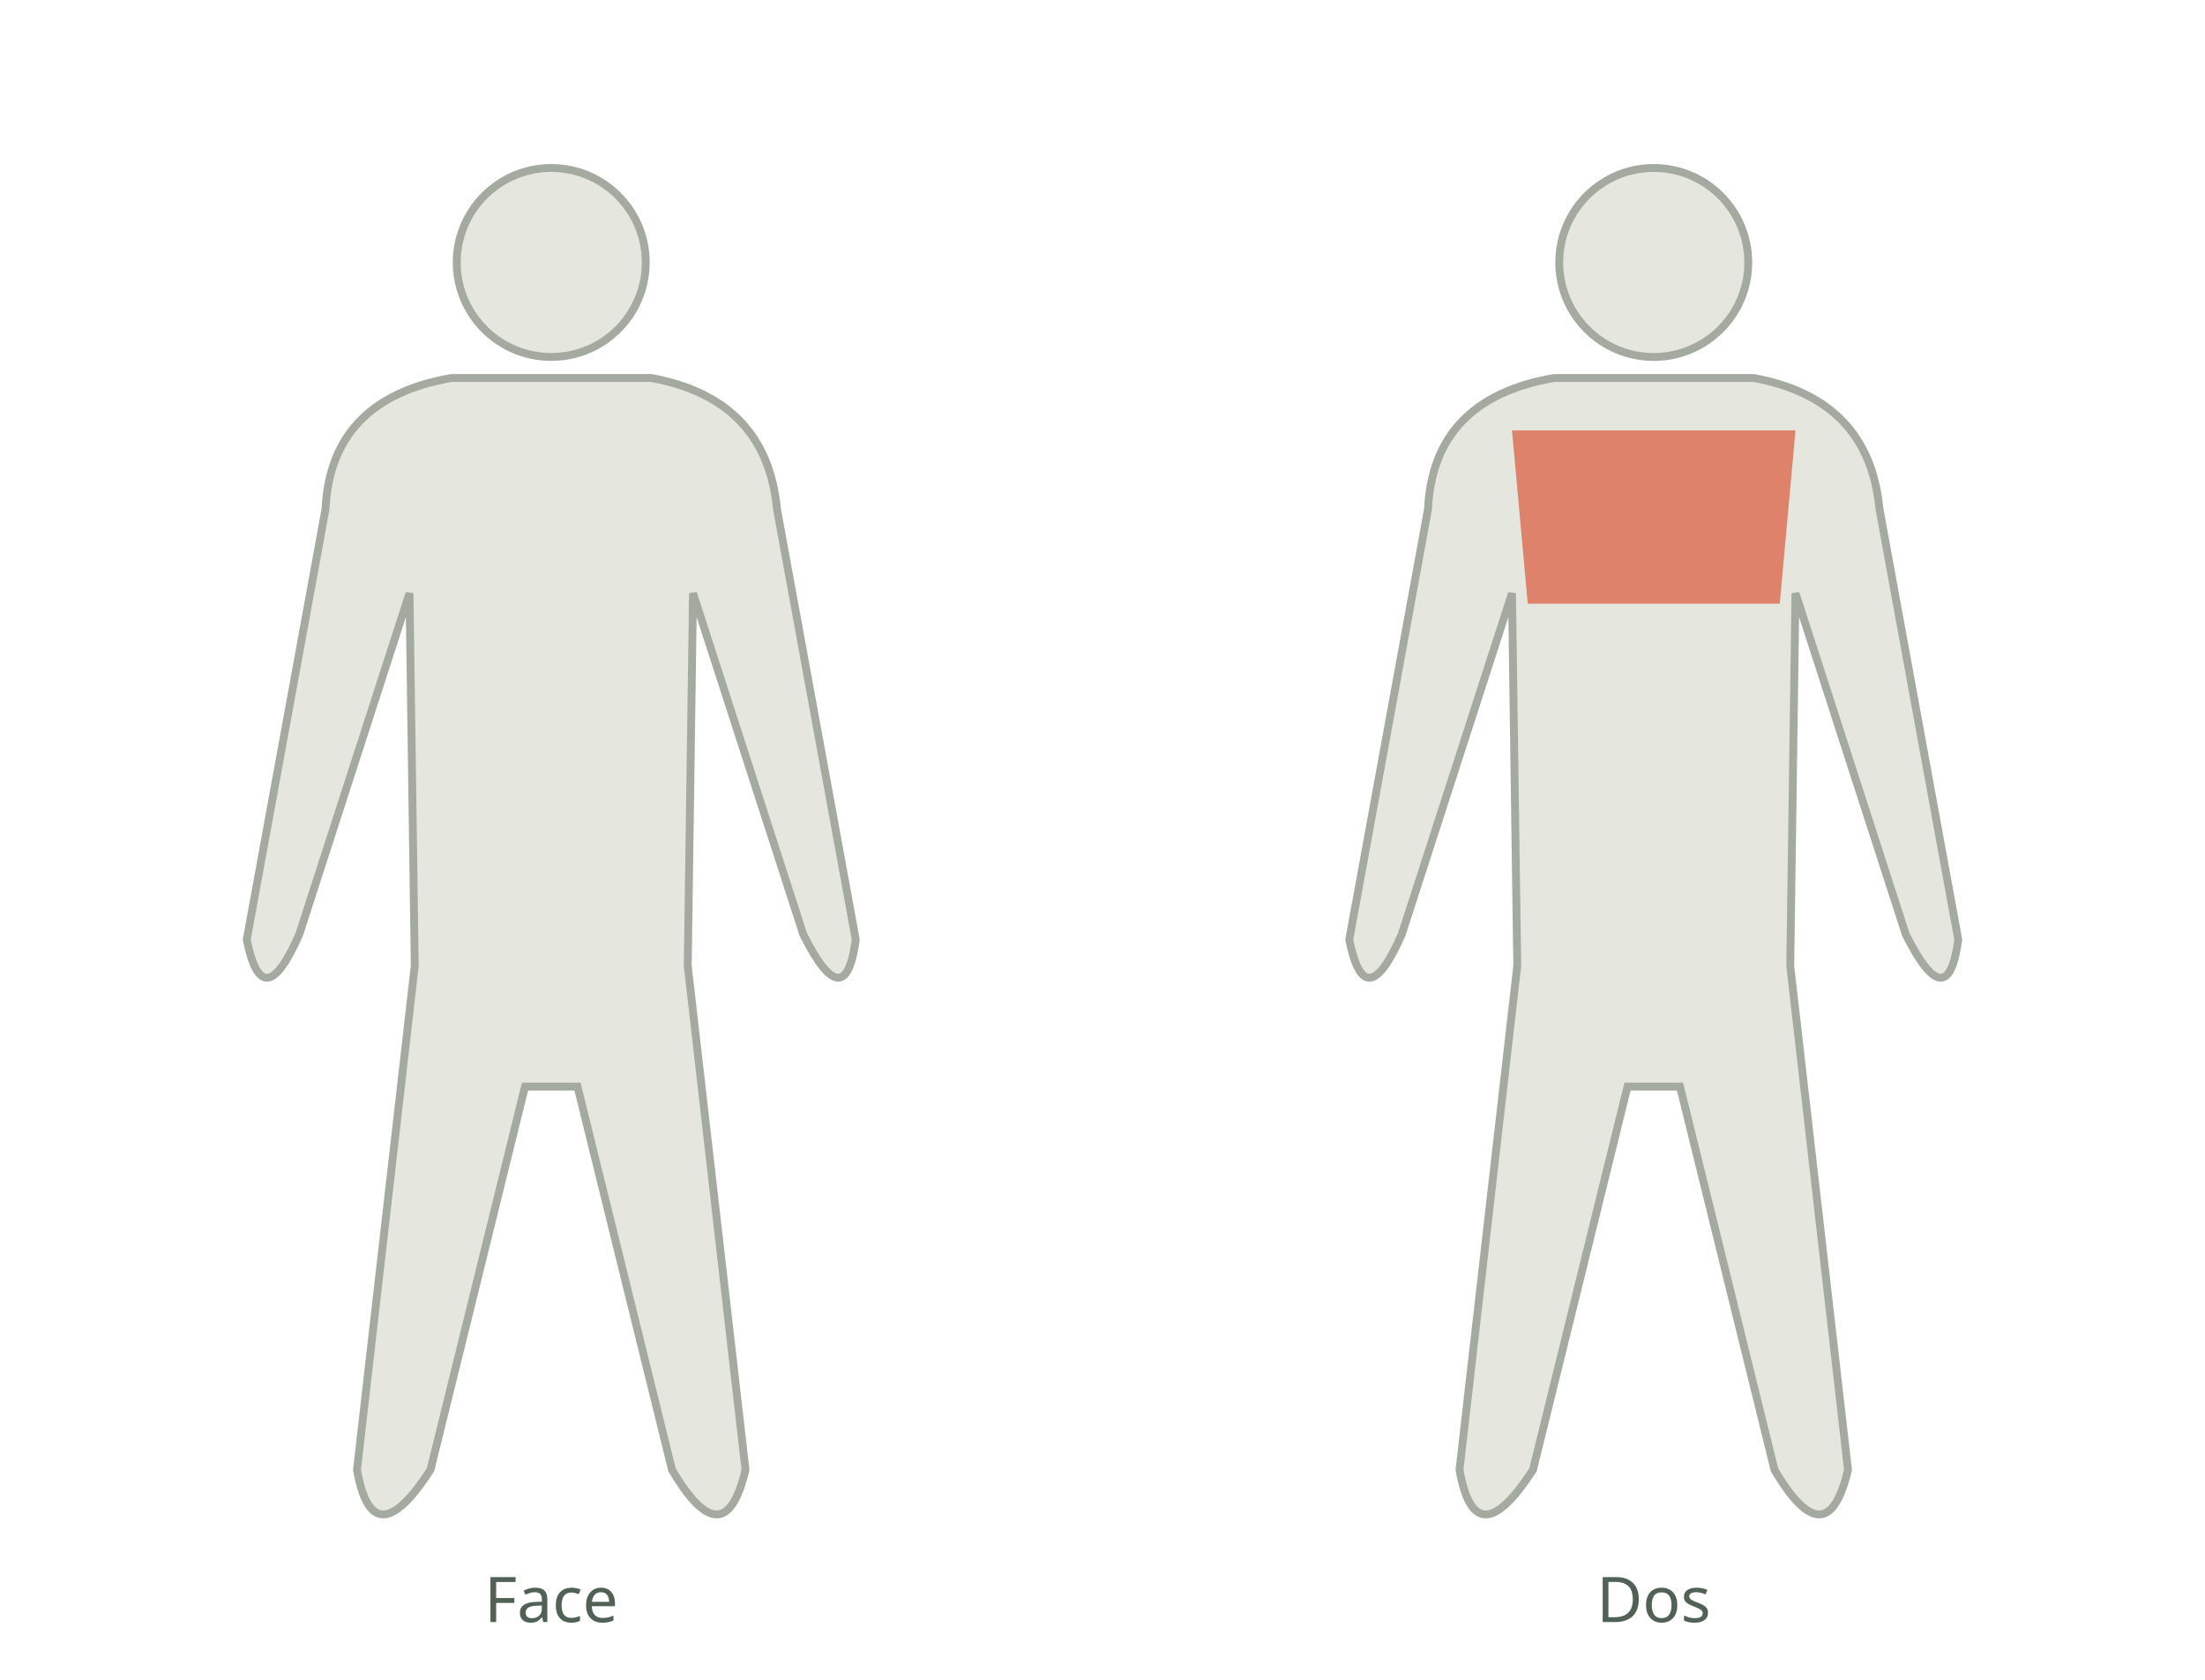
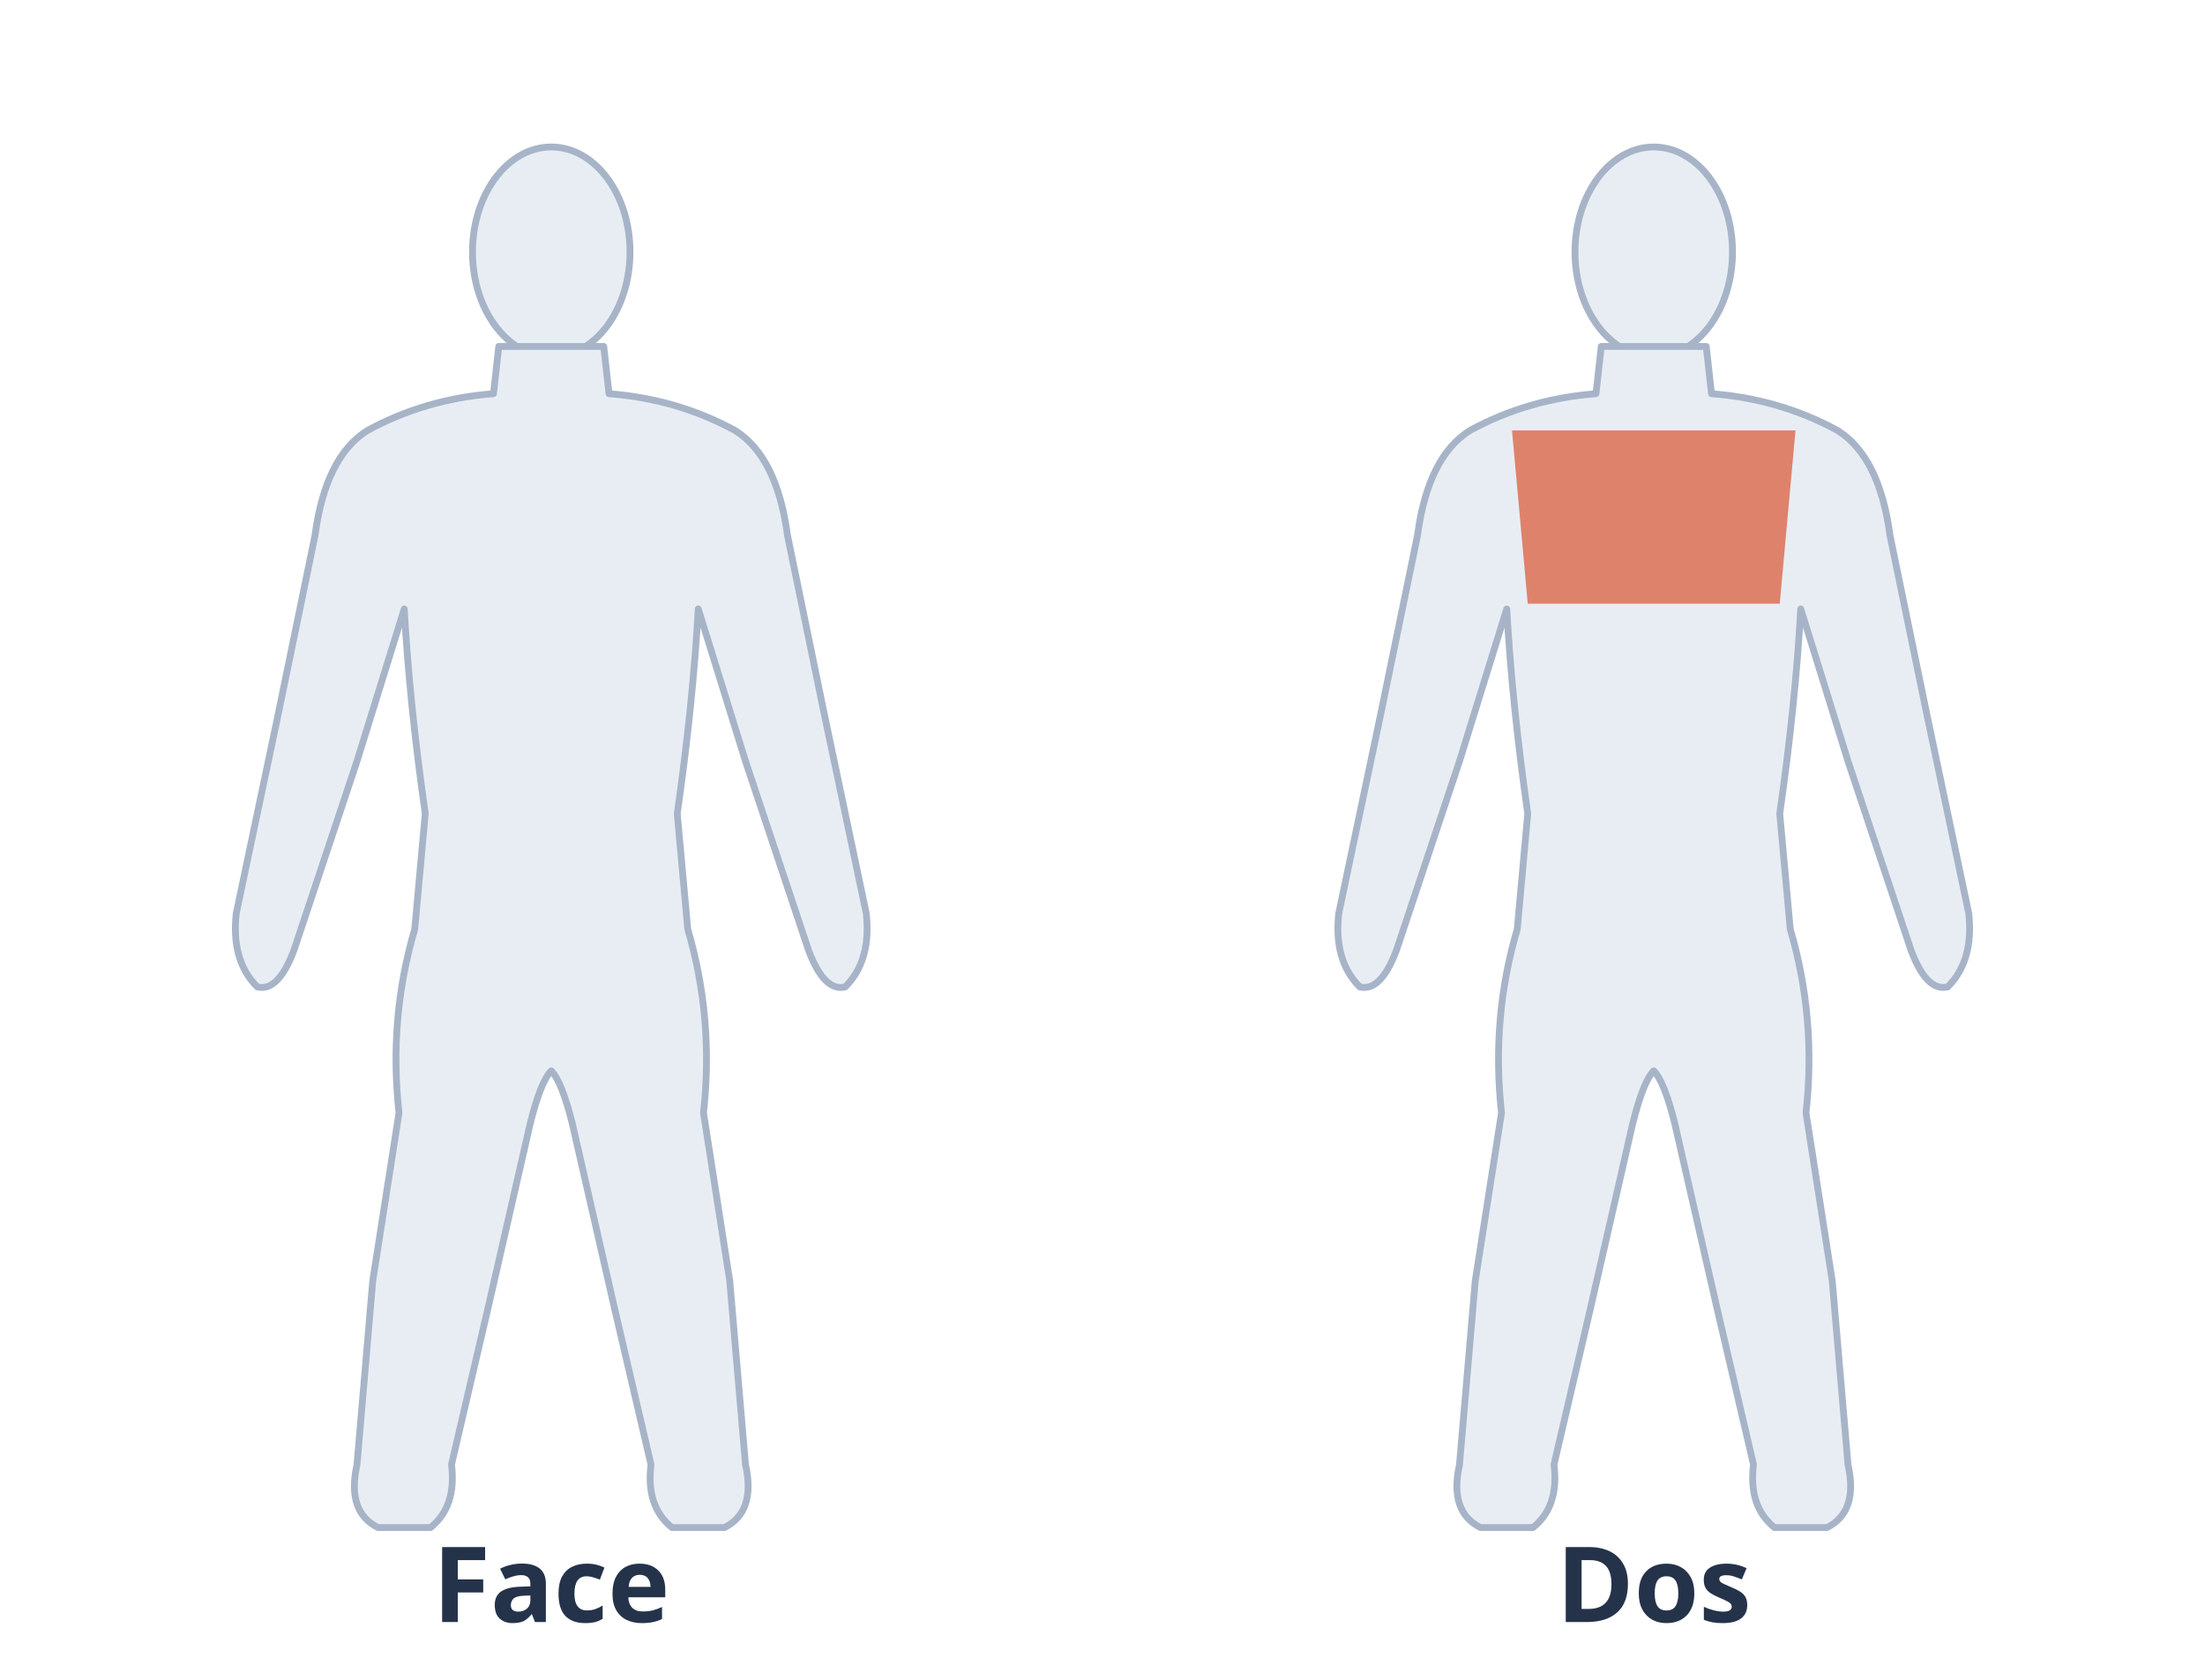
<svg xmlns="http://www.w3.org/2000/svg" viewBox="0 0 420 320" role="img" aria-label="Zones mobilisées : shoulder_girdle. Carte provisoire.">
  <g transform="translate(5 15)">
-     <g fill="#E5E6DE" stroke="#a5aaa0" stroke-width="1.5">
-       <circle cx="100" cy="35" r="18" />
-       <path d="M81 57 Q58 61 57 82 L42 164 Q45 179 52 163 L73 98 L74 169 L63 265 Q66 282 77 265 L95 192 L105 192 L123 265 Q133 282 137 265 L126 169 L127 98 L148 163 Q156 179 158 164 L143 82 Q141 61 119 57Z" />
+     <g fill="#E8EDF4" stroke="#a7b4c8" stroke-width="1.3" stroke-linejoin="round">
+       <ellipse cx="100" cy="33" rx="15" ry="20" />
+       <path d="M90 51 L89 60 Q76 61 65 67 Q57 72 55 87 L48 121 L40 159 Q39 168 44 173 Q48 174 51 166 L63 130 L72 101 Q73 119 76 140 L74 162 Q69 179 71 197 L66 229 L63 264 Q61 273 67 276 L77 276 Q82 272 81 264 L88 234 L96 199 Q98 191 100 189 Q102 191 104 199 L112 234 L119 264 Q118 272 123 276 L133 276 Q139 273 137 264 L134 229 L129 197 Q131 179 126 162 L124 140 Q127 119 128 101 L137 130 L149 166 Q152 174 156 173 Q161 168 160 159 L152 121 L145 87 Q143 72 135 67 Q124 61 111 60 L110 51Z" />
    </g>
  </g>
  <g transform="translate(215 15)">
-     <g fill="#E5E6DE" stroke="#a5aaa0" stroke-width="1.5">
-       <circle cx="100" cy="35" r="18" />
-       <path d="M81 57 Q58 61 57 82 L42 164 Q45 179 52 163 L73 98 L74 169 L63 265 Q66 282 77 265 L95 192 L105 192 L123 265 Q133 282 137 265 L126 169 L127 98 L148 163 Q156 179 158 164 L143 82 Q141 61 119 57Z" />
+     <g fill="#E8EDF4" stroke="#a7b4c8" stroke-width="1.3" stroke-linejoin="round">
+       <ellipse cx="100" cy="33" rx="15" ry="20" />
+       <path d="M90 51 L89 60 Q76 61 65 67 Q57 72 55 87 L48 121 L40 159 Q39 168 44 173 Q48 174 51 166 L63 130 L72 101 Q73 119 76 140 L74 162 Q69 179 71 197 L66 229 L63 264 Q61 273 67 276 L77 276 Q82 272 81 264 L88 234 L96 199 Q98 191 100 189 Q102 191 104 199 L112 234 L119 264 Q118 272 123 276 L133 276 Q139 273 137 264 L134 229 L129 197 Q131 179 126 162 L124 140 Q127 119 128 101 L137 130 L149 166 Q152 174 156 173 Q161 168 160 159 L152 121 L145 87 Q143 72 135 67 Q124 61 111 60 L110 51Z" />
    </g>
    <path data-zone="shoulder_girdle" data-role="primary" d="M73 67 H127 L124 100 H76Z" fill="#DE826C" />
  </g>
-   <text x="105" y="309" text-anchor="middle" font-family="sans-serif" font-size="12" fill="#526155">Face</text>
-   <text x="315" y="309" text-anchor="middle" font-family="sans-serif" font-size="12" fill="#526155">Dos</text>
+   <text x="105" y="309" text-anchor="middle" font-family="sans-serif" font-size="20" font-weight="700" fill="#25334a">Face</text>
+   <text x="315" y="309" text-anchor="middle" font-family="sans-serif" font-size="20" font-weight="700" fill="#25334a">Dos</text>
</svg>
